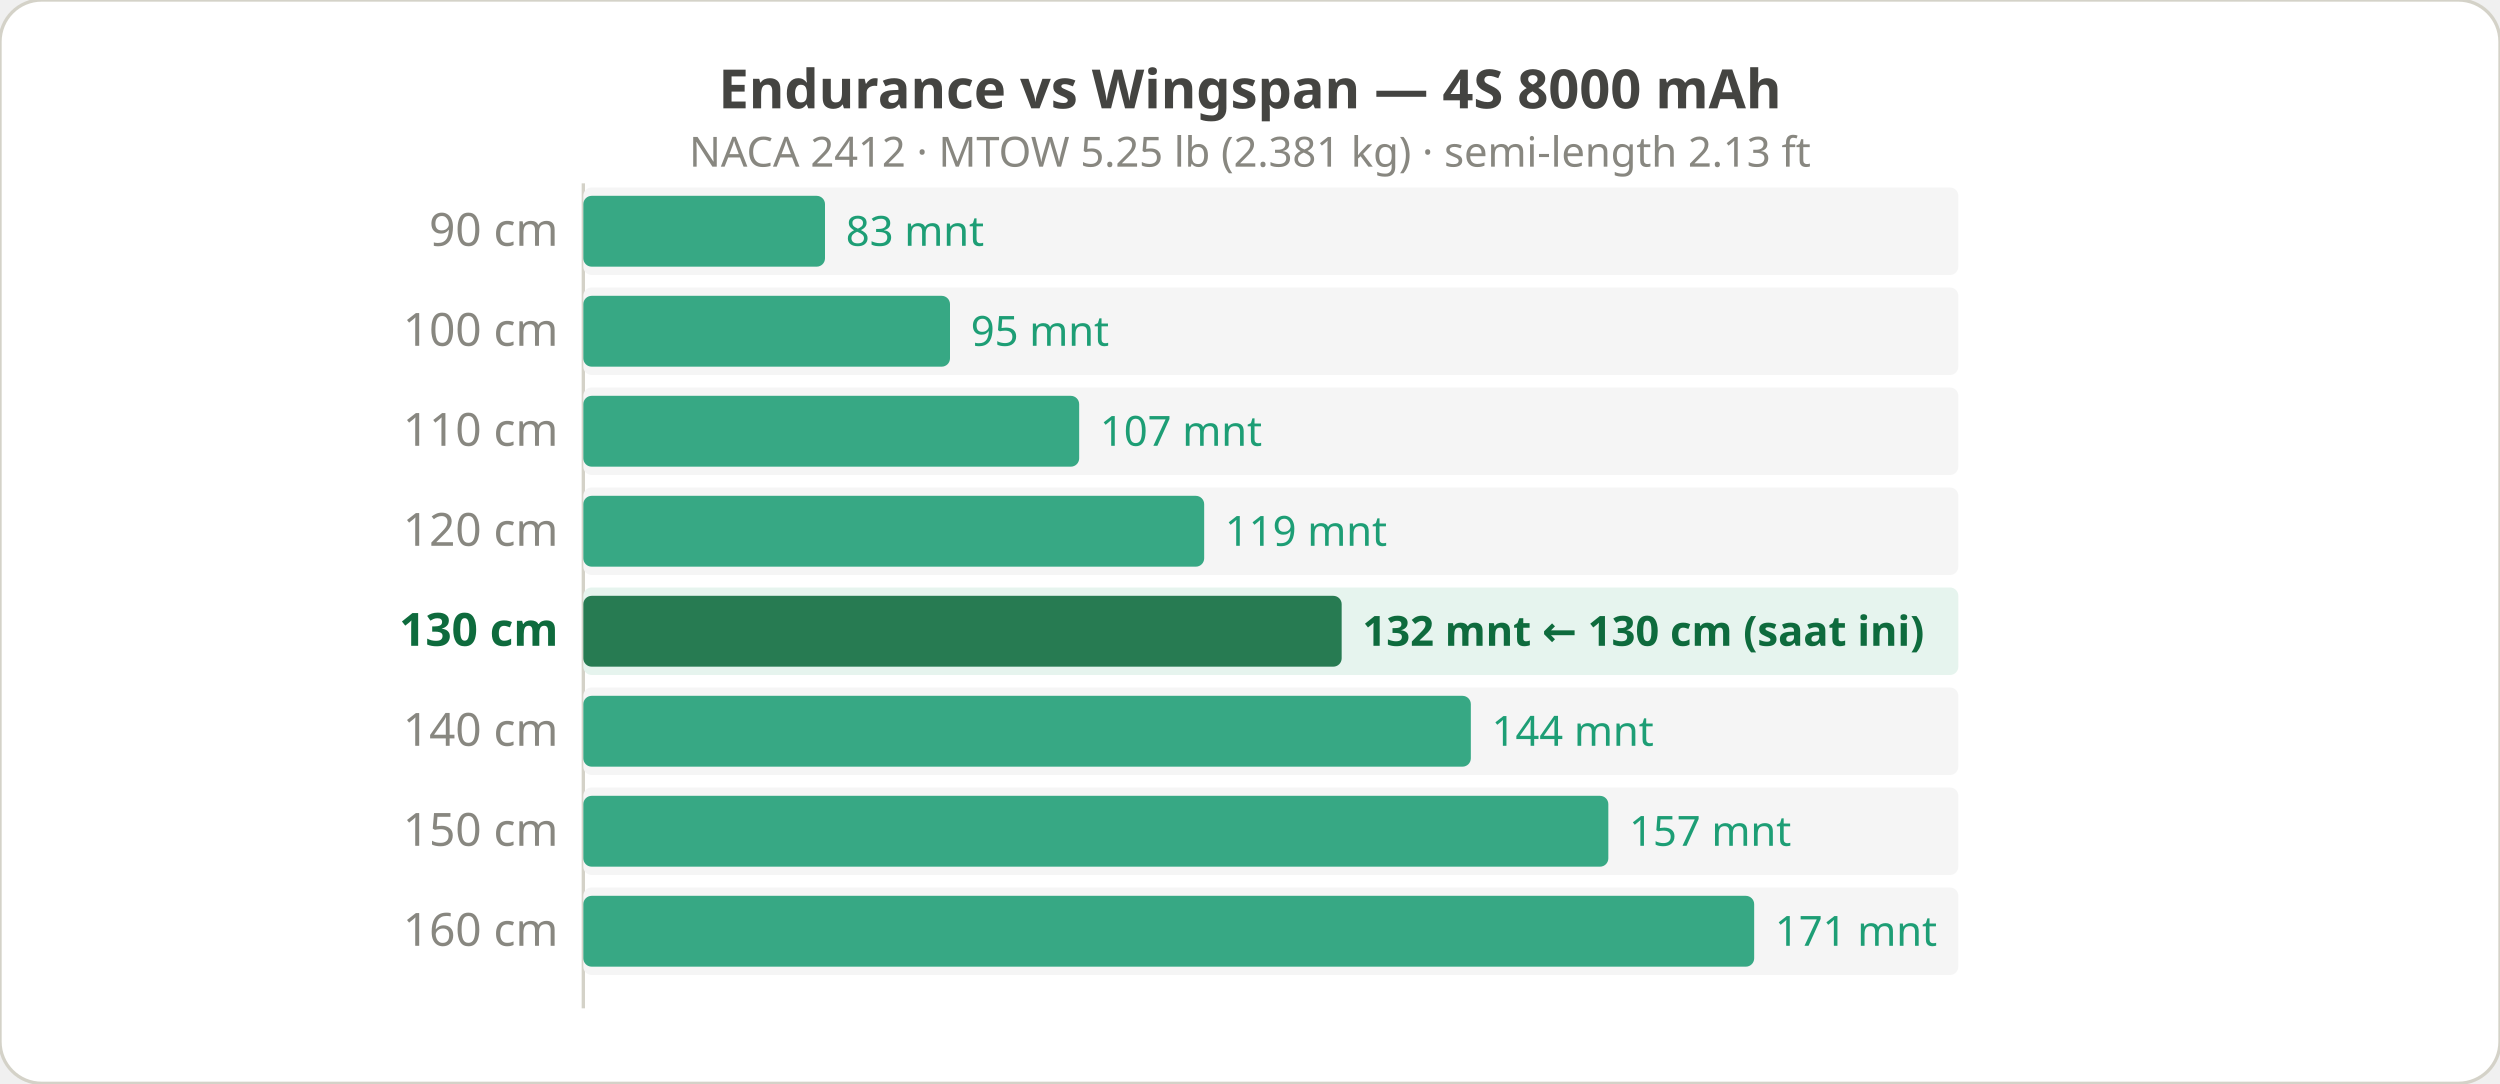
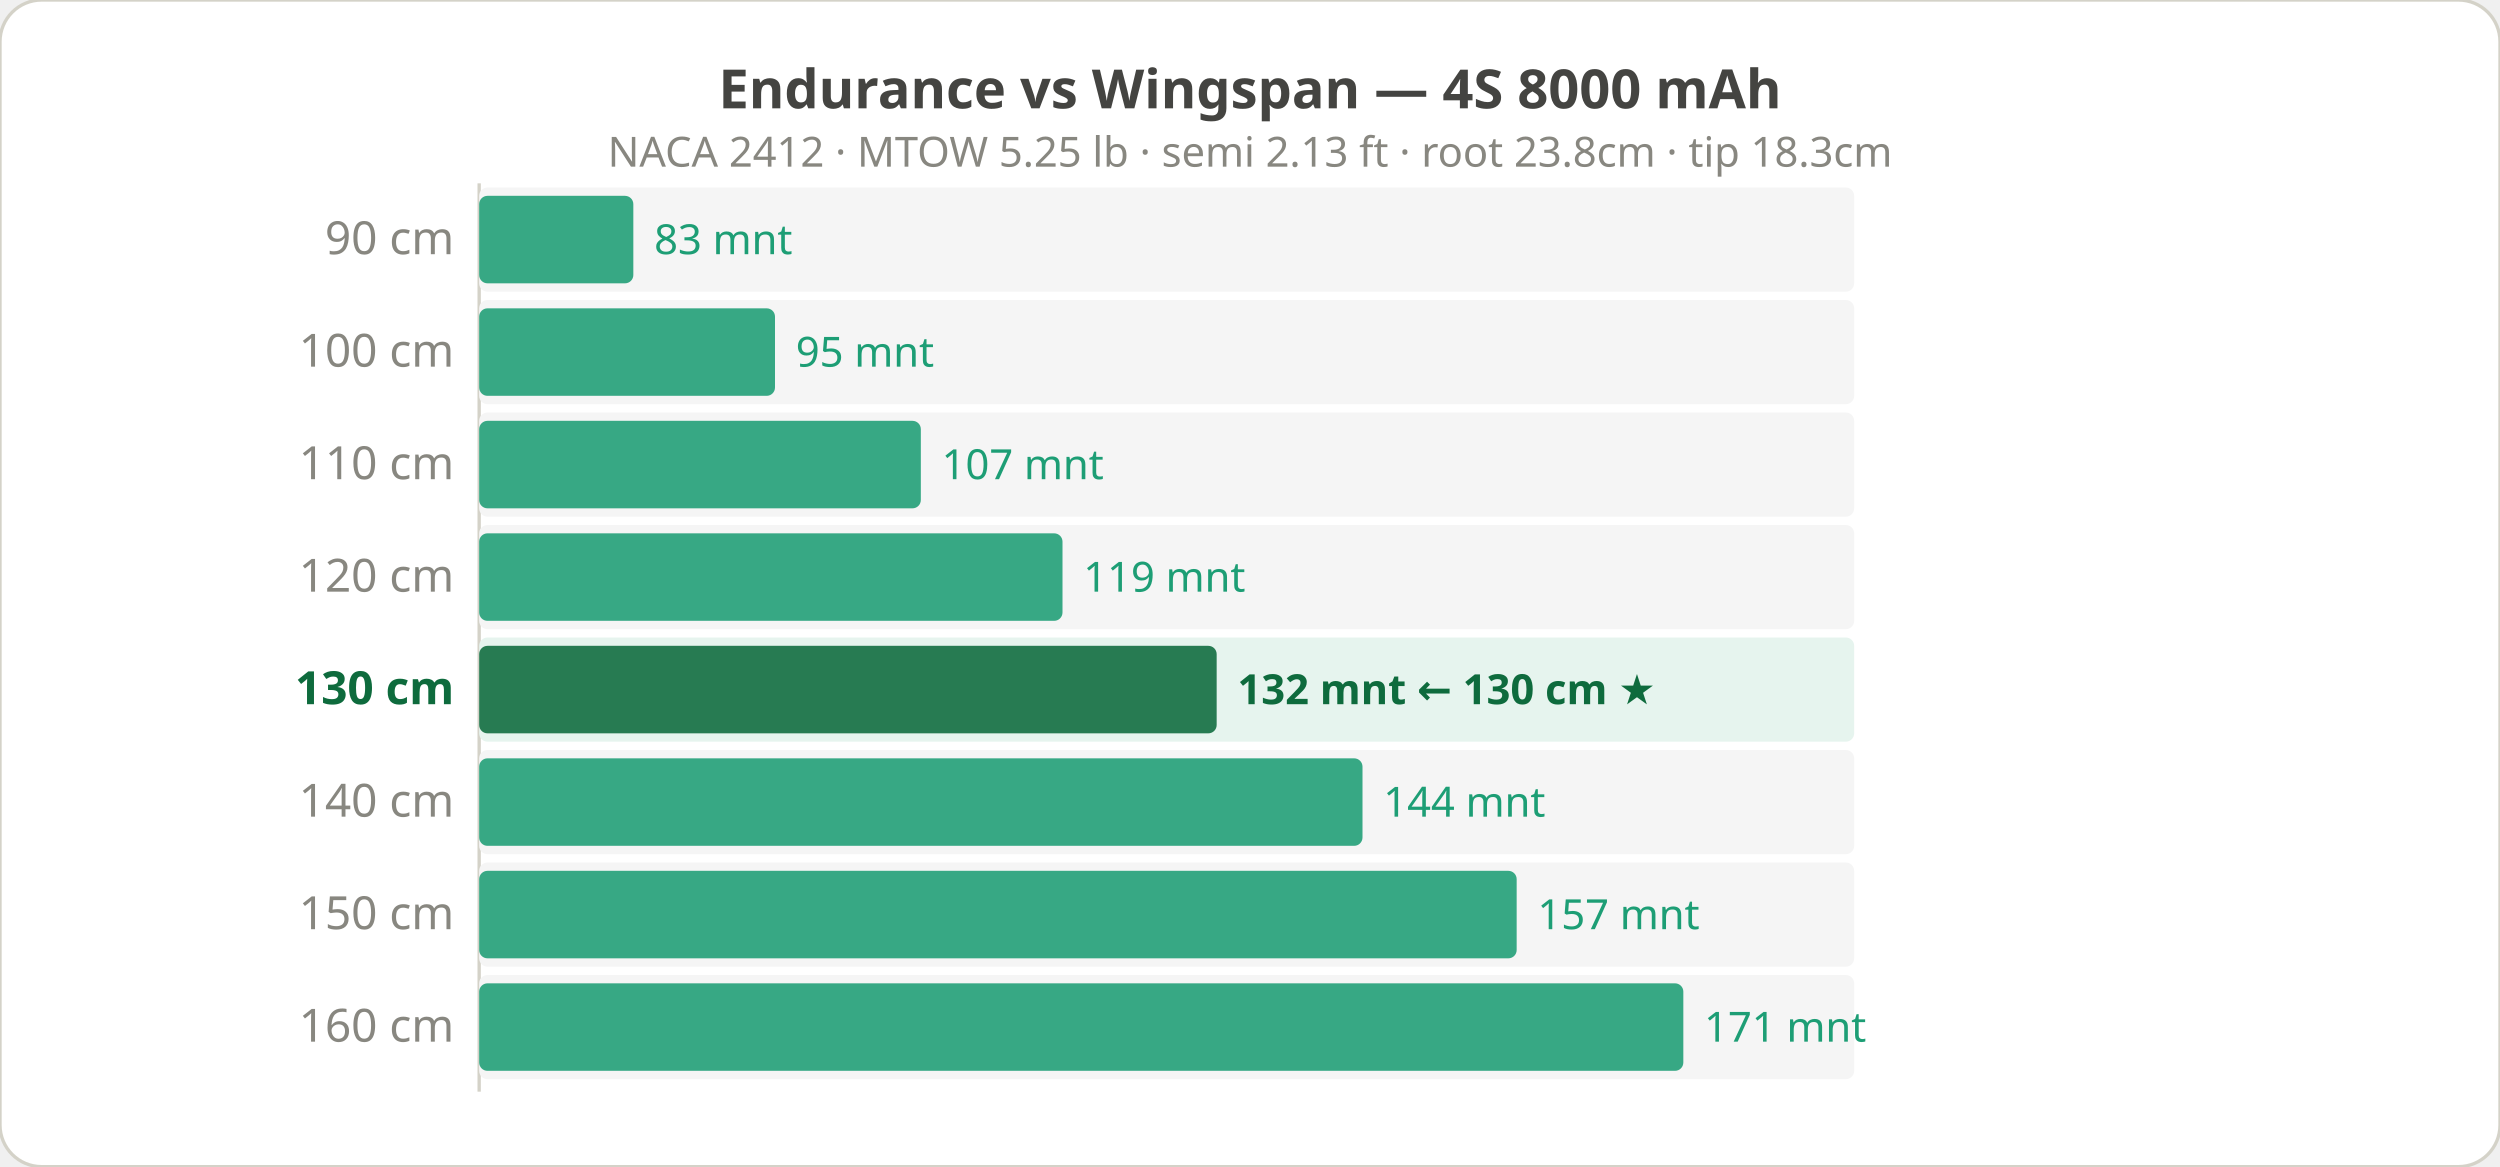
- <svg xmlns="http://www.w3.org/2000/svg" viewBox="0 0 600 260">
-   <rect width="600" height="260" fill="#ffffff" rx="10" stroke="#d4d2c8" stroke-width="0.8" />
+ <svg xmlns="http://www.w3.org/2000/svg" viewBox="0 0 600 280">
+   <rect width="600" height="280" fill="#ffffff" rx="10" stroke="#d4d2c8" stroke-width="0.8" />
  <text x="300" y="26" text-anchor="middle" font-size="13" font-weight="bold" fill="#444441" font-family="sans-serif">Endurance vs Wingspan — 4S 8000 mAh</text>
-   <text x="300" y="40" text-anchor="middle" font-size="10" fill="#888780" font-family="sans-serif">NACA 2412 · MTOW 5.25 lb (2.381 kg) · semi-length 2.13 ft</text>
-   <line x1="140" y1="44" x2="140" y2="242" stroke="#d4d2c8" stroke-width="0.8" />
-   <rect x="140" y="45" width="330" height="21" fill="#f5f5f5" rx="2" />
-   <rect x="140" y="47" width="58" height="17" fill="#1D9E75" rx="2" opacity="0.88" />
-   <text x="134" y="59" text-anchor="end" font-size="11" fill="#888780" font-weight="normal" font-family="sans-serif">90 cm</text>
-   <text x="203" y="59" font-size="10" fill="#1D9E75" font-weight="normal" font-family="sans-serif">83 mnt</text>
-   <rect x="140" y="69" width="330" height="21" fill="#f5f5f5" rx="2" />
-   <rect x="140" y="71" width="88" height="17" fill="#1D9E75" rx="2" opacity="0.88" />
-   <text x="134" y="83" text-anchor="end" font-size="11" fill="#888780" font-weight="normal" font-family="sans-serif">100 cm</text>
-   <text x="233" y="83" font-size="10" fill="#1D9E75" font-weight="normal" font-family="sans-serif">95 mnt</text>
-   <rect x="140" y="93" width="330" height="21" fill="#f5f5f5" rx="2" />
-   <rect x="140" y="95" width="119" height="17" fill="#1D9E75" rx="2" opacity="0.88" />
-   <text x="134" y="107" text-anchor="end" font-size="11" fill="#888780" font-weight="normal" font-family="sans-serif">110 cm</text>
-   <text x="264" y="107" font-size="10" fill="#1D9E75" font-weight="normal" font-family="sans-serif">107 mnt</text>
-   <rect x="140" y="117" width="330" height="21" fill="#f5f5f5" rx="2" />
-   <rect x="140" y="119" width="149" height="17" fill="#1D9E75" rx="2" opacity="0.88" />
-   <text x="134" y="131" text-anchor="end" font-size="11" fill="#888780" font-weight="normal" font-family="sans-serif">120 cm</text>
-   <text x="294" y="131" font-size="10" fill="#1D9E75" font-weight="normal" font-family="sans-serif">119 mnt</text>
-   <rect x="140" y="141" width="330" height="21" fill="#e6f4ee" rx="2" />
-   <rect x="140" y="143" width="182" height="17" fill="#0e6b3d" rx="2" opacity="0.88" />
-   <text x="134" y="155" text-anchor="end" font-size="11" fill="#0e6b3d" font-weight="bold" font-family="sans-serif">130 cm</text>
-   <text x="327" y="155" font-size="10" fill="#0e6b3d" font-weight="bold" font-family="sans-serif">132 mnt ← 130 cm (saat ini)</text>
-   <rect x="140" y="165" width="330" height="21" fill="#f5f5f5" rx="2" />
-   <rect x="140" y="167" width="213" height="17" fill="#1D9E75" rx="2" opacity="0.88" />
-   <text x="134" y="179" text-anchor="end" font-size="11" fill="#888780" font-weight="normal" font-family="sans-serif">140 cm</text>
-   <text x="358" y="179" font-size="10" fill="#1D9E75" font-weight="normal" font-family="sans-serif">144 mnt</text>
-   <rect x="140" y="189" width="330" height="21" fill="#f5f5f5" rx="2" />
-   <rect x="140" y="191" width="246" height="17" fill="#1D9E75" rx="2" opacity="0.88" />
-   <text x="134" y="203" text-anchor="end" font-size="11" fill="#888780" font-weight="normal" font-family="sans-serif">150 cm</text>
-   <text x="391" y="203" font-size="10" fill="#1D9E75" font-weight="normal" font-family="sans-serif">157 mnt</text>
-   <rect x="140" y="213" width="330" height="21" fill="#f5f5f5" rx="2" />
-   <rect x="140" y="215" width="281" height="17" fill="#1D9E75" rx="2" opacity="0.88" />
-   <text x="134" y="227" text-anchor="end" font-size="11" fill="#888780" font-weight="normal" font-family="sans-serif">160 cm</text>
-   <text x="426" y="227" font-size="10" fill="#1D9E75" font-weight="normal" font-family="sans-serif">171 mnt</text>
+   <text x="300" y="40" text-anchor="middle" font-size="10" fill="#888780" font-family="sans-serif">NACA 2412 · MTOW 5.25 lb · semi 2.13 ft · root 23.8cm · tip 18.3cm</text>
+   <line x1="115" y1="44" x2="115" y2="262" stroke="#d4d2c8" stroke-width="0.8" />
+   <rect x="115" y="45" width="330" height="25" fill="#f5f5f5" rx="2" />
+   <rect x="115" y="47" width="37" height="21" fill="#1D9E75" rx="2" opacity="0.88" />
+   <text x="109" y="61" text-anchor="end" font-size="11" fill="#888780" font-weight="normal" font-family="sans-serif">90 cm</text>
+   <text x="157" y="61" font-size="10" fill="#1D9E75" font-weight="normal" font-family="sans-serif">83 mnt</text>
+   <rect x="115" y="72" width="330" height="25" fill="#f5f5f5" rx="2" />
+   <rect x="115" y="74" width="71" height="21" fill="#1D9E75" rx="2" opacity="0.88" />
+   <text x="109" y="88" text-anchor="end" font-size="11" fill="#888780" font-weight="normal" font-family="sans-serif">100 cm</text>
+   <text x="191" y="88" font-size="10" fill="#1D9E75" font-weight="normal" font-family="sans-serif">95 mnt</text>
+   <rect x="115" y="99" width="330" height="25" fill="#f5f5f5" rx="2" />
+   <rect x="115" y="101" width="106" height="21" fill="#1D9E75" rx="2" opacity="0.88" />
+   <text x="109" y="115" text-anchor="end" font-size="11" fill="#888780" font-weight="normal" font-family="sans-serif">110 cm</text>
+   <text x="226" y="115" font-size="10" fill="#1D9E75" font-weight="normal" font-family="sans-serif">107 mnt</text>
+   <rect x="115" y="126" width="330" height="25" fill="#f5f5f5" rx="2" />
+   <rect x="115" y="128" width="140" height="21" fill="#1D9E75" rx="2" opacity="0.88" />
+   <text x="109" y="142" text-anchor="end" font-size="11" fill="#888780" font-weight="normal" font-family="sans-serif">120 cm</text>
+   <text x="260" y="142" font-size="10" fill="#1D9E75" font-weight="normal" font-family="sans-serif">119 mnt</text>
+   <rect x="115" y="153" width="330" height="25" fill="#e6f4ee" rx="2" />
+   <rect x="115" y="155" width="177" height="21" fill="#0e6b3d" rx="2" opacity="0.88" />
+   <text x="109" y="169" text-anchor="end" font-size="11" fill="#0e6b3d" font-weight="bold" font-family="sans-serif">130 cm</text>
+   <text x="297" y="169" font-size="10" fill="#0e6b3d" font-weight="bold" font-family="sans-serif">132 mnt ← 130 cm ★</text>
+   <rect x="115" y="180" width="330" height="25" fill="#f5f5f5" rx="2" />
+   <rect x="115" y="182" width="212" height="21" fill="#1D9E75" rx="2" opacity="0.88" />
+   <text x="109" y="196" text-anchor="end" font-size="11" fill="#888780" font-weight="normal" font-family="sans-serif">140 cm</text>
+   <text x="332" y="196" font-size="10" fill="#1D9E75" font-weight="normal" font-family="sans-serif">144 mnt</text>
+   <rect x="115" y="207" width="330" height="25" fill="#f5f5f5" rx="2" />
+   <rect x="115" y="209" width="249" height="21" fill="#1D9E75" rx="2" opacity="0.88" />
+   <text x="109" y="223" text-anchor="end" font-size="11" fill="#888780" font-weight="normal" font-family="sans-serif">150 cm</text>
+   <text x="369" y="223" font-size="10" fill="#1D9E75" font-weight="normal" font-family="sans-serif">157 mnt</text>
+   <rect x="115" y="234" width="330" height="25" fill="#f5f5f5" rx="2" />
+   <rect x="115" y="236" width="289" height="21" fill="#1D9E75" rx="2" opacity="0.88" />
+   <text x="109" y="250" text-anchor="end" font-size="11" fill="#888780" font-weight="normal" font-family="sans-serif">160 cm</text>
+   <text x="409" y="250" font-size="10" fill="#1D9E75" font-weight="normal" font-family="sans-serif">171 mnt</text>
</svg>
